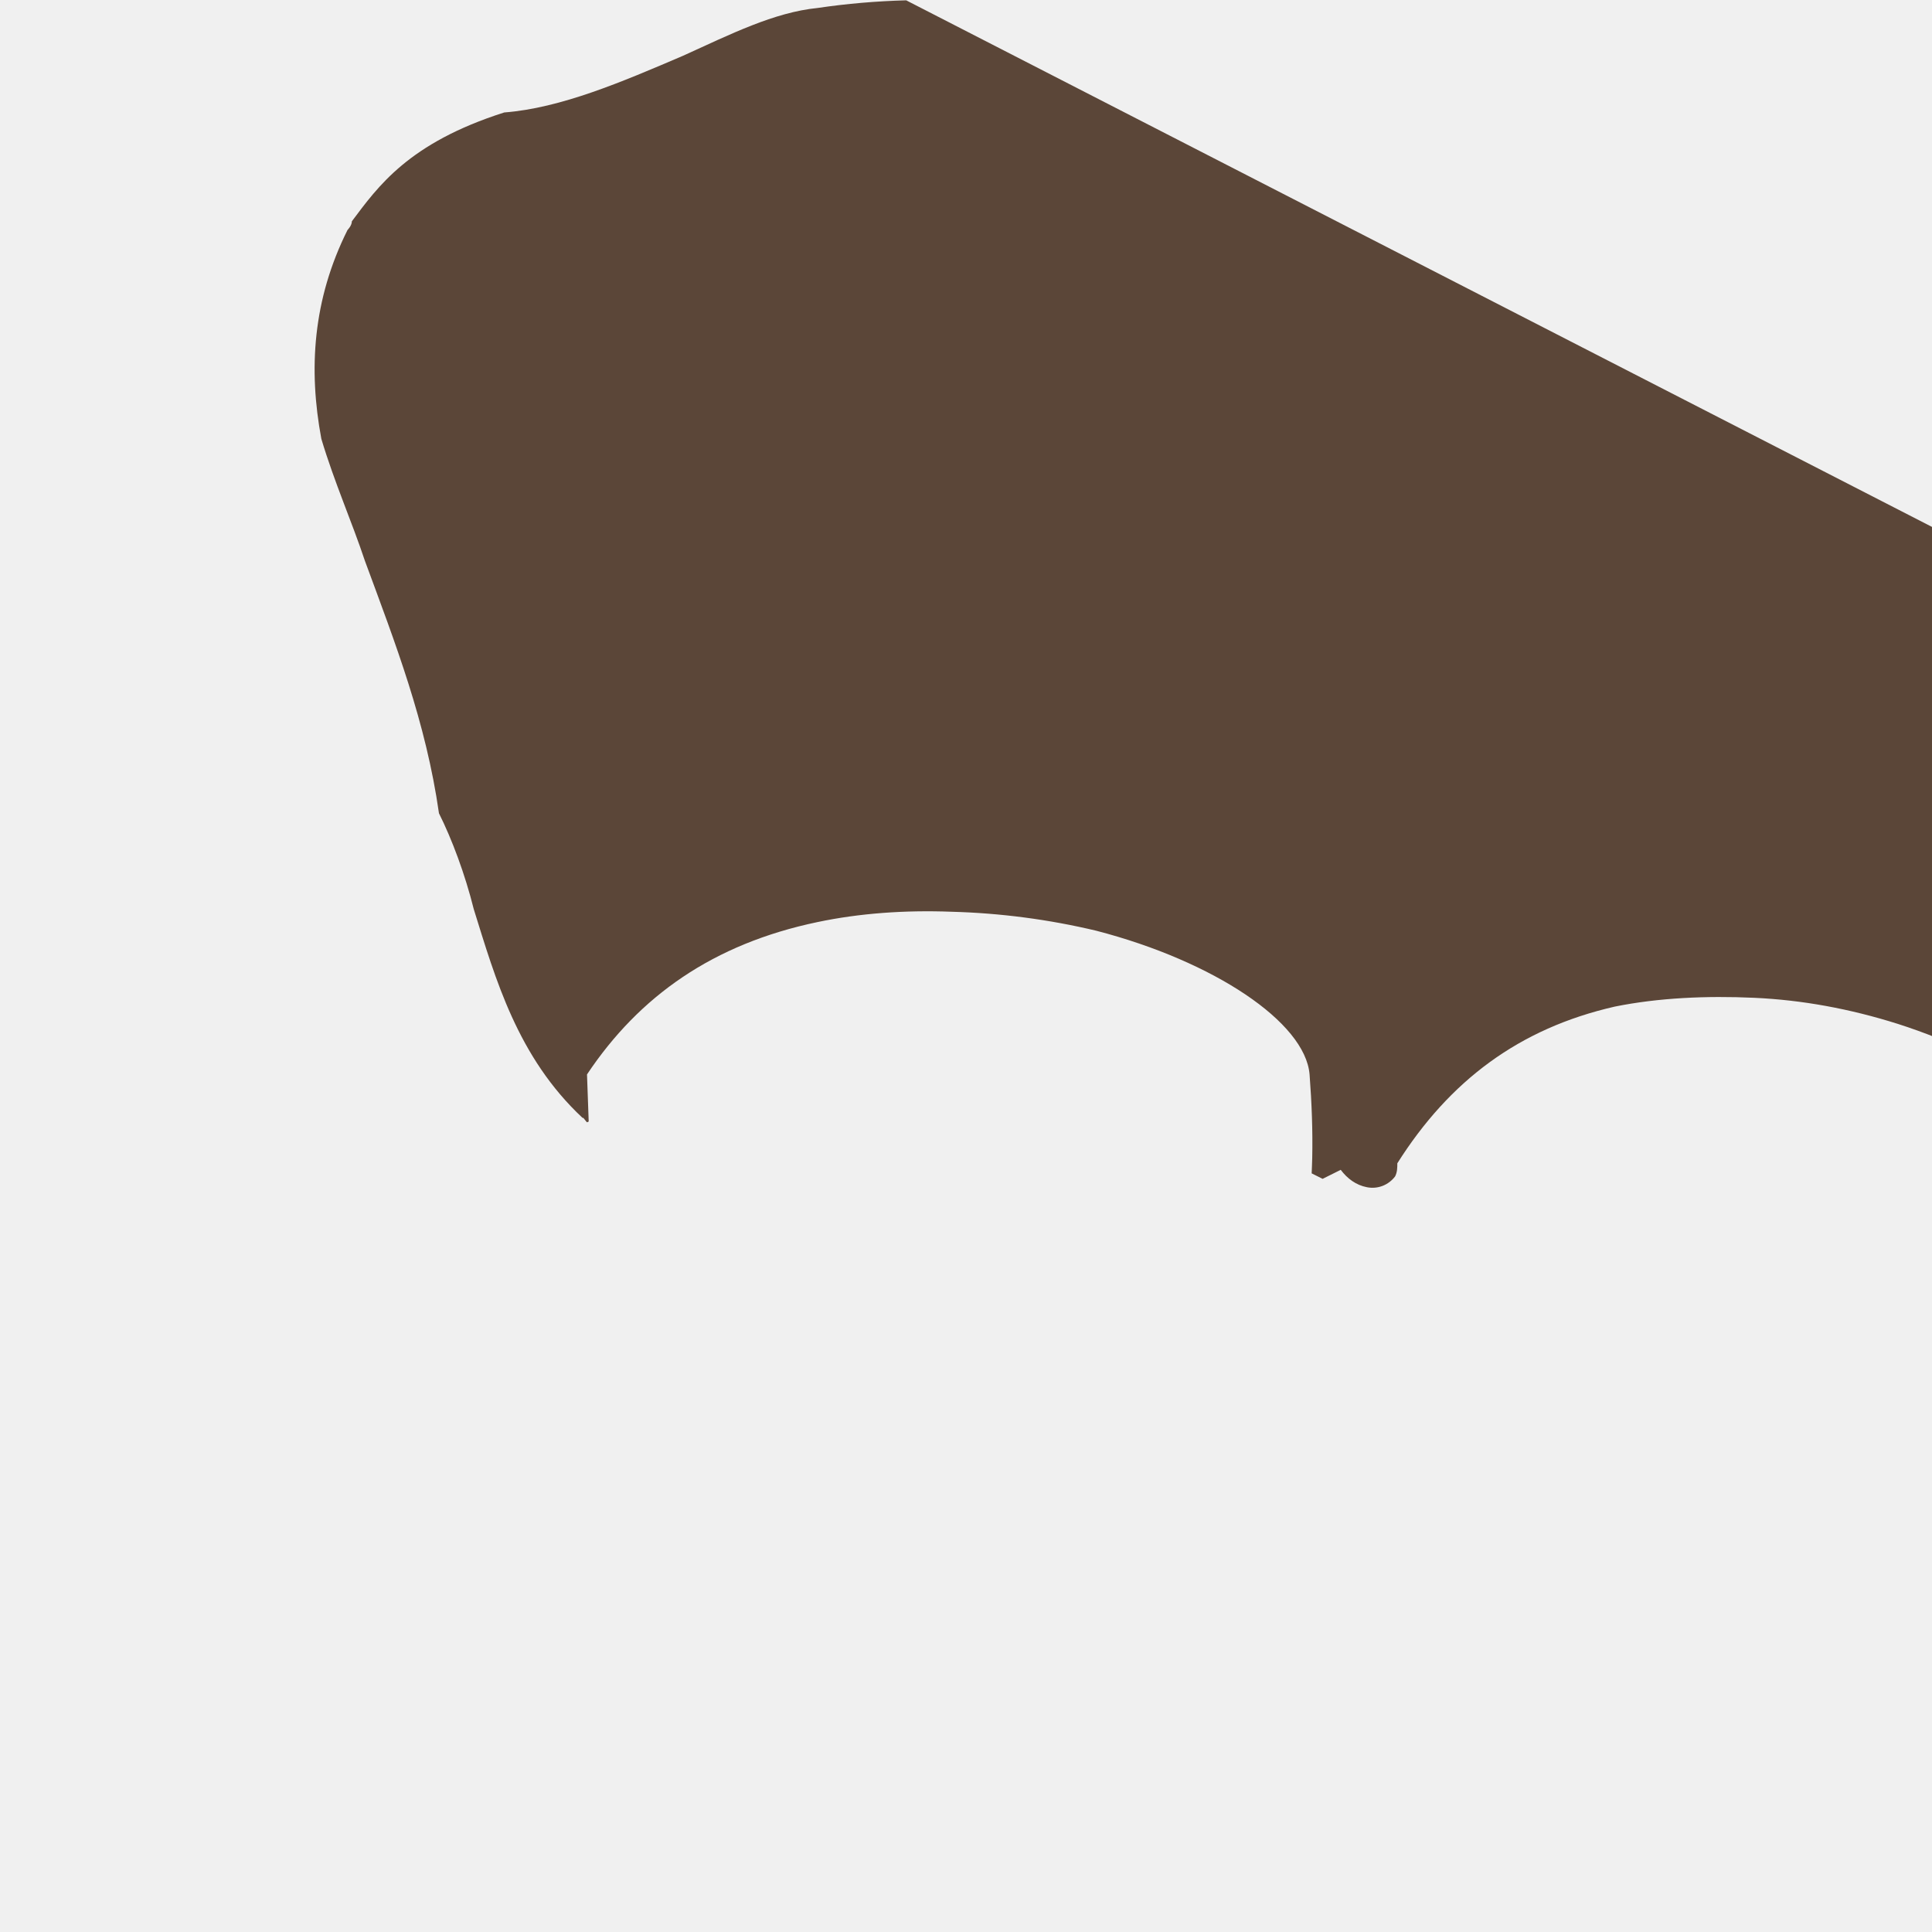
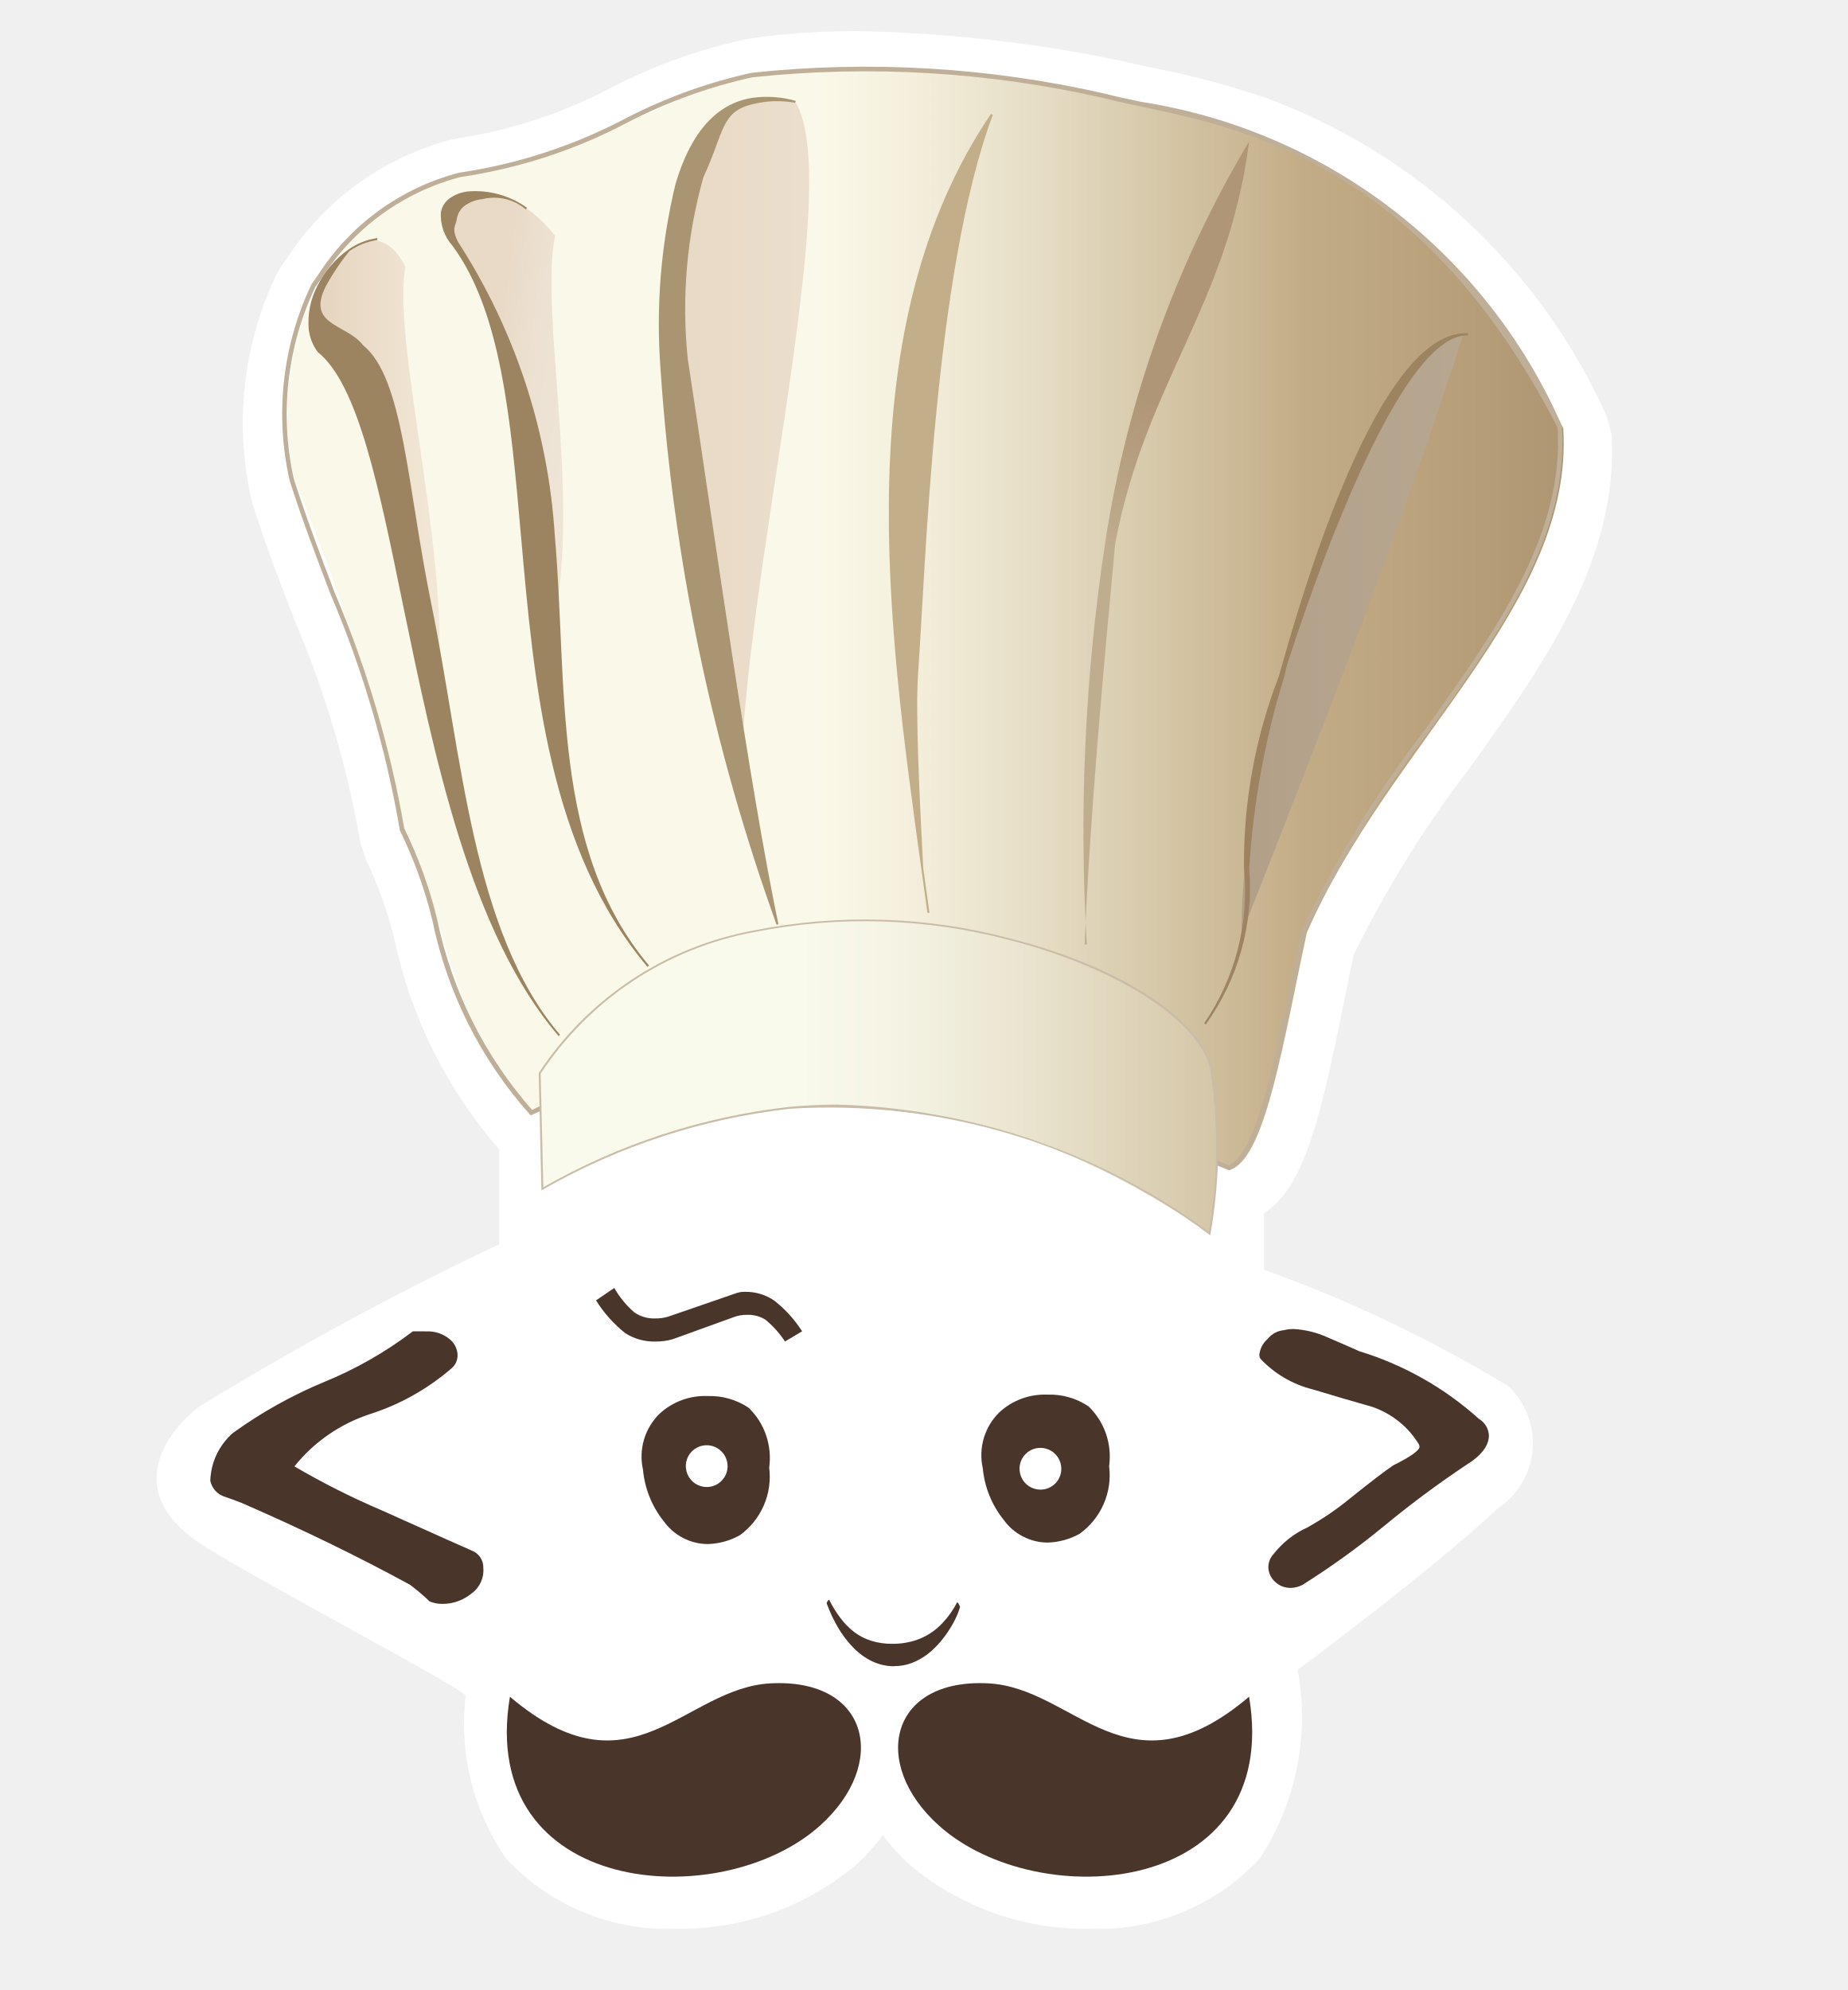
- <svg xmlns="http://www.w3.org/2000/svg" viewBox="0 0 24 24" width="20" height="20">
-   <path fill="#5B4638" d="M11.257.004c-.37.01-.735.041-1.1.095C9.616.153 9.077.424 8.482.694c-.757.324-1.515.649-2.218.703-1.19.379-1.568.919-1.893 1.352 0 .054-.054.108-.054.108-.432.865-.487 1.73-.325 2.595.162.541.379 1.028.541 1.515.379 1.027.758 2.001.92 3.136.162.324.324.757.432 1.19.27.865.542 1.838 1.353 2.595l.006-.003c.018.018.03.039.048.057.007-.004.014-.006.021-.01l-.021-.585c.649-.973 1.567-1.622 2.865-1.893.519-.109 1.081-.15 1.663-.128a8.773 8.773 0 0 1 1.799.236c1.46.379 2.595 1.136 2.649 1.785.027.355.04.695.033 1.036-.001.064-.005.129-.007.193l.136.068c.075-.037.15-.075.225-.112.082.109.19.19.325.216.135.027.27-.027.351-.135.027-.054.027-.108.027-.162.649-1.027 1.514-1.676 2.703-1.947.541-.109 1.135-.136 1.73-.109.595.027 1.189.136 1.784.324 1.352.433 2.379 1.19 2.379 1.838.027.351.027.676 0 1.027 0 .054-.027.108-.027.162l.135.054c.054-.027.135-.054.189-.081.082.108.189.189.325.216.135.027.27-.027.351-.135.027-.054.027-.108.027-.162.595-1.081 1.46-1.784 2.595-2.054.54-.108 1.135-.135 1.73-.108.594.027 1.189.135 1.784.324 1.351.433 2.378 1.19 2.378 1.838.027.352.027.676 0 1.028 0 .054-.027.108-.027.162l.135.054c.054-.027.135-.054.189-.081.081.108.189.189.324.216.135.027.27-.027.352-.135.027-.054.027-.108.027-.162.594-1.081 1.459-1.784 2.594-2.054.541-.108 1.136-.135 1.73-.108.595.027 1.19.135 1.784.324 1.352.433 2.379 1.19 2.379 1.838.027.352.027.676 0 1.028 0 .054-.027.108-.027.162l.135.054c.054-.027.135-.054.19-.081.081.108.189.189.324.216.135.027.27-.027.351-.135.027-.054.027-.108.027-.162" />
+ <svg xmlns="http://www.w3.org/2000/svg" width="52" height="56" viewBox="15.5 9.5 23 32" fill="none">
+   <path d="M36.406 31.794C35.161 31.038 33.843 30.41 32.472 29.919V29.009C33.122 28.588 33.372 27.509 33.76 25.602C33.81 25.356 33.86 25.102 33.915 24.853C34.437 23.791 35.063 22.783 35.784 21.844C36.965 20.194 38.184 18.489 38.061 16.479L37.98 16.184C37.454 15.015 36.701 13.963 35.765 13.088C34.829 12.212 33.729 11.531 32.528 11.084C31.928 10.877 31.314 10.713 30.69 10.593C30.481 10.549 30.301 10.511 30.15 10.472L30.097 10.462C28.73 10.182 27.34 10.027 25.944 10C25.358 9.998 24.773 10.038 24.193 10.12C23.425 10.28 22.683 10.543 21.986 10.903C21.228 11.306 20.408 11.58 19.56 11.716L19.377 11.752C18.294 12.041 17.358 12.724 16.751 13.666L16.659 13.795L16.585 13.922C16.052 15.043 15.911 16.311 16.185 17.522L16.201 17.583C16.401 18.227 16.643 18.852 16.874 19.457C17.369 20.614 17.728 21.824 17.942 23.064L18.032 23.332C18.229 23.745 18.383 24.177 18.491 24.622C18.757 25.867 19.335 27.023 20.172 27.982V28.082V29.508C18.521 30.289 16.914 31.159 15.357 32.114C14.809 32.521 14.091 33.514 15.407 34.349C16.418 34.99 19.642 36.673 19.632 36.77C19.523 37.692 19.754 38.622 20.282 39.385C20.631 39.76 21.056 40.056 21.53 40.251C22.003 40.446 22.513 40.536 23.025 40.515C24.069 40.53 25.084 40.172 25.888 39.506C26.057 39.356 26.209 39.189 26.342 39.006C26.475 39.188 26.628 39.356 26.797 39.506C27.601 40.172 28.616 40.53 29.66 40.515C30.172 40.536 30.682 40.446 31.155 40.251C31.629 40.056 32.055 39.76 32.403 39.385C32.99 38.49 33.208 37.404 33.013 36.352C33.013 36.352 35.197 34.732 36.221 33.764C36.381 33.66 36.515 33.522 36.614 33.359C36.712 33.196 36.773 33.013 36.791 32.824C36.808 32.634 36.783 32.443 36.716 32.265C36.65 32.086 36.544 31.925 36.406 31.794Z" fill="white" />
+   <path d="M34.004 31.228C34.716 31.445 35.373 31.816 35.926 32.314C35.974 32.342 36.013 32.381 36.042 32.428C36.07 32.475 36.087 32.528 36.089 32.583C36.089 32.75 35.964 32.911 35.714 33.064C35.259 33.368 34.819 33.695 34.397 34.044C33.982 34.385 33.545 34.7 33.09 34.986C33.031 35.017 32.965 35.033 32.898 35.034C32.805 35.035 32.715 34.999 32.648 34.934C32.615 34.904 32.588 34.868 32.57 34.827C32.552 34.787 32.542 34.743 32.542 34.698C32.543 34.619 32.574 34.544 32.628 34.487C32.771 34.305 32.955 34.16 33.166 34.064C33.411 33.928 33.642 33.771 33.858 33.593C34.191 33.326 34.422 33.15 34.55 33.064C34.832 32.923 34.973 32.823 34.973 32.764C34.973 32.751 34.969 32.738 34.963 32.726C34.79 32.44 34.521 32.226 34.204 32.12C33.89 32.031 33.573 31.938 33.252 31.841C32.932 31.761 32.642 31.591 32.416 31.351C32.403 31.331 32.396 31.308 32.397 31.284C32.408 31.185 32.456 31.094 32.532 31.029C32.564 30.99 32.603 30.957 32.647 30.933C32.692 30.909 32.741 30.895 32.791 30.89C32.841 30.877 32.893 30.871 32.945 30.871C33.135 30.881 33.32 30.926 33.493 31.005C33.66 31.076 33.83 31.15 34.003 31.227L34.004 31.228ZM19.003 30.909C19.133 30.904 19.261 30.945 19.363 31.025C19.405 31.056 19.44 31.097 19.464 31.143C19.488 31.19 19.501 31.241 19.502 31.294C19.502 31.331 19.494 31.368 19.48 31.403C19.465 31.437 19.443 31.468 19.416 31.494C19.034 31.826 18.59 32.078 18.109 32.234C17.624 32.389 17.196 32.683 16.878 33.08C17.334 33.347 17.805 33.584 18.291 33.791C19.22 34.208 19.701 34.422 19.733 34.435C19.789 34.457 19.836 34.495 19.869 34.545C19.902 34.595 19.918 34.654 19.916 34.714C19.923 34.792 19.909 34.871 19.876 34.943C19.843 35.014 19.793 35.076 19.729 35.122C19.595 35.233 19.427 35.293 19.253 35.291C19.184 35.291 19.117 35.278 19.053 35.252C18.953 35.156 18.848 35.066 18.736 34.983C17.89 34.522 16.986 34.083 16.025 33.666C15.925 33.628 15.833 33.592 15.737 33.561C15.684 33.541 15.636 33.507 15.599 33.463C15.562 33.419 15.537 33.367 15.525 33.311C15.53 33.165 15.564 33.021 15.627 32.888C15.69 32.756 15.78 32.638 15.89 32.542C16.344 32.214 16.834 31.94 17.351 31.725C17.862 31.517 18.344 31.242 18.783 30.908L19.003 30.909Z" fill="#4A352A" />
+   <path d="M25.041 30.904C24.921 30.718 24.772 30.553 24.598 30.416C24.459 30.32 24.294 30.27 24.125 30.273C24.069 30.271 24.012 30.282 23.96 30.303L22.893 30.671C22.825 30.692 22.754 30.702 22.683 30.701C22.561 30.706 22.441 30.671 22.341 30.601C22.214 30.489 22.106 30.358 22.022 30.211L21.729 30.411C21.855 30.613 22.015 30.792 22.202 30.94C22.351 31.034 22.526 31.08 22.702 31.072C22.791 31.072 22.88 31.059 22.965 31.034L23.941 30.681C24.008 30.655 24.08 30.643 24.152 30.643C24.258 30.638 24.362 30.665 24.452 30.72C24.575 30.821 24.681 30.939 24.768 31.072L25.046 30.906" fill="#4A352A" />
+   <path fill-rule="evenodd" clip-rule="evenodd" d="M32.232 36.784C32.767 39.984 28.852 40.295 27.246 38.858C26.136 37.865 26.446 36.485 28.04 36.569C29.44 36.643 30.269 38.45 32.232 36.784Z" fill="#4A352A" />
+   <path fill-rule="evenodd" clip-rule="evenodd" d="M20.344 36.784C19.809 39.984 23.724 40.295 25.33 38.858C26.44 37.865 26.13 36.485 24.536 36.569C23.136 36.643 22.307 38.45 20.344 36.784Z" fill="#4A352A" />
+   <path d="M24.184 32.138C23.989 32.007 23.758 31.941 23.523 31.949C23.239 31.938 22.961 32.039 22.752 32.232C22.634 32.347 22.548 32.489 22.501 32.647C22.454 32.805 22.448 32.972 22.484 33.132C22.512 33.438 22.629 33.728 22.822 33.967C22.902 34.078 23.007 34.168 23.129 34.231C23.25 34.294 23.385 34.328 23.522 34.329C23.704 34.325 23.883 34.276 24.042 34.187C24.211 34.065 24.344 33.899 24.427 33.708C24.51 33.517 24.54 33.307 24.514 33.1C24.538 32.925 24.521 32.747 24.464 32.58C24.407 32.412 24.311 32.261 24.184 32.138ZM23.509 33.412C23.442 33.412 23.378 33.392 23.322 33.355C23.267 33.318 23.224 33.266 23.199 33.205C23.173 33.143 23.166 33.076 23.179 33.01C23.192 32.945 23.224 32.885 23.271 32.838C23.318 32.791 23.378 32.759 23.443 32.746C23.509 32.733 23.576 32.74 23.638 32.766C23.699 32.791 23.751 32.834 23.788 32.889C23.825 32.945 23.845 33.01 23.845 33.076C23.845 33.164 23.81 33.249 23.748 33.312C23.686 33.375 23.601 33.411 23.513 33.412H23.509Z" fill="#4A352A" />
+   <path d="M26.528 36.292C26.625 36.292 26.721 36.275 26.811 36.24C26.898 36.206 26.98 36.16 27.055 36.104C27.128 36.047 27.195 35.984 27.255 35.914C27.313 35.848 27.366 35.777 27.413 35.702C27.454 35.638 27.491 35.571 27.523 35.502C27.548 35.449 27.568 35.394 27.583 35.338C27.58 35.328 27.576 35.317 27.57 35.308C27.565 35.297 27.558 35.287 27.551 35.277C27.544 35.269 27.539 35.265 27.536 35.266C27.463 35.408 27.367 35.537 27.252 35.648C27.151 35.743 27.032 35.817 26.902 35.865C26.77 35.912 26.63 35.935 26.489 35.933C26.373 35.934 26.258 35.917 26.148 35.882C26.05 35.851 25.958 35.803 25.876 35.74C25.793 35.675 25.72 35.6 25.657 35.515C25.589 35.424 25.529 35.327 25.478 35.225C25.478 35.225 25.47 35.225 25.463 35.235C25.456 35.243 25.449 35.252 25.444 35.262C25.441 35.269 25.439 35.276 25.439 35.284C25.488 35.419 25.549 35.549 25.622 35.673C25.69 35.789 25.772 35.897 25.866 35.994C25.953 36.084 26.054 36.158 26.166 36.213C26.278 36.266 26.4 36.294 26.524 36.294" fill="#4A352A" />
+   <path d="M29.65 32.115C29.455 31.984 29.224 31.918 28.989 31.926C28.704 31.915 28.427 32.016 28.217 32.209C28.099 32.324 28.013 32.467 27.966 32.624C27.919 32.782 27.913 32.949 27.949 33.109C27.977 33.414 28.095 33.705 28.288 33.943C28.368 34.054 28.473 34.145 28.595 34.207C28.716 34.27 28.851 34.304 28.988 34.305C29.17 34.301 29.349 34.252 29.508 34.163C29.677 34.041 29.81 33.876 29.893 33.685C29.977 33.494 30.007 33.284 29.981 33.077C30.005 32.902 29.988 32.724 29.931 32.556C29.873 32.389 29.777 32.238 29.65 32.115ZM28.876 33.454C28.809 33.454 28.745 33.434 28.689 33.397C28.634 33.361 28.591 33.308 28.566 33.247C28.54 33.185 28.534 33.118 28.546 33.052C28.559 32.987 28.591 32.927 28.638 32.88C28.685 32.833 28.745 32.801 28.81 32.788C28.876 32.776 28.943 32.782 29.005 32.808C29.066 32.833 29.118 32.876 29.155 32.931C29.192 32.987 29.212 33.051 29.212 33.118C29.212 33.207 29.177 33.293 29.114 33.356C29.051 33.419 28.965 33.454 28.876 33.454Z" fill="#4A352A" />
+   <path d="M31.961 28.297C32.508 28.058 32.789 26.214 33.161 24.497C34.491 21.455 37.461 19.216 37.285 16.386C34.839 11.612 31.429 11.442 29.966 11.062C28.105 10.64 26.188 10.526 24.29 10.724C22.945 10.924 21.201 12.216 19.59 12.324C18.604 12.587 17.76 13.226 17.239 14.104C16.772 15.076 16.647 16.178 16.884 17.23C17.639 19.047 18.233 20.927 18.657 22.848C19.278 23.948 19.322 26.016 20.741 27.41C25.088 25.34 28.639 26.946 31.961 28.297Z" fill="url(#paint0_linear_10_92)" />
+   <path d="M31.91 28.319L31.504 28.153C28.242 26.821 24.868 25.443 20.704 27.425L20.68 27.436L20.662 27.418C19.873 26.534 19.333 25.456 19.096 24.295C18.974 23.795 18.798 23.31 18.571 22.848V22.835C18.348 21.537 17.976 20.269 17.46 19.057C17.232 18.457 16.996 17.845 16.799 17.219C16.561 16.158 16.686 15.048 17.155 14.067L17.255 13.926C17.778 13.11 18.589 12.521 19.527 12.277C20.467 12.139 21.376 11.842 22.215 11.398C22.854 11.069 23.532 10.824 24.234 10.67C26.136 10.467 28.058 10.582 29.922 11.008C30.091 11.052 30.28 11.092 30.498 11.138C31.973 11.368 33.366 11.966 34.549 12.877C35.732 13.788 36.666 14.982 37.264 16.35V16.365C37.374 18.125 36.276 19.658 35.114 21.281C34.347 22.28 33.687 23.357 33.144 24.493C33.087 24.763 33.029 25.043 32.973 25.32C32.668 26.815 32.404 28.106 31.928 28.314L31.91 28.319ZM24.938 26.357C27.228 26.494 29.469 27.081 31.532 28.085L31.909 28.239C32.342 28.025 32.609 26.703 32.898 25.305C32.955 25.028 33.012 24.748 33.071 24.47C33.618 23.326 34.284 22.243 35.057 21.238C36.21 19.628 37.299 18.108 37.194 16.377C35.043 12.177 32.188 11.57 30.482 11.21C30.263 11.164 30.073 11.124 29.905 11.08C28.05 10.656 26.137 10.542 24.244 10.743C23.549 10.896 22.877 11.139 22.244 11.465C21.401 11.911 20.488 12.21 19.544 12.348C18.624 12.59 17.83 13.17 17.318 13.972L17.218 14.107C16.758 15.072 16.636 16.164 16.87 17.207C17.07 17.828 17.301 18.443 17.529 19.038C18.045 20.251 18.419 21.519 18.644 22.818C18.872 23.283 19.049 23.772 19.172 24.275C19.405 25.415 19.932 26.474 20.7 27.348C22.02 26.702 23.469 26.363 24.938 26.357Z" fill="#BFAF98" />
+   <path fill-rule="evenodd" clip-rule="evenodd" d="M20.869 28.617C22.436 27.786 26.352 25.73 31.599 29.335C31.747 28.498 31.762 27.642 31.644 26.8C31.496 24.8 23.665 22.356 20.825 26.758L20.869 28.616" fill="url(#paint1_linear_10_92)" />
+   <path d="M31.607 29.363L31.587 29.349C29.654 27.897 27.266 27.18 24.852 27.329C23.451 27.485 22.096 27.928 20.873 28.629L20.85 28.641V28.615L20.807 26.755C21.199 26.159 21.707 25.648 22.302 25.254C22.896 24.86 23.565 24.591 24.266 24.462C25.63 24.19 27.038 24.233 28.382 24.589C30.248 25.064 31.594 25.976 31.656 26.805C31.774 27.648 31.759 28.505 31.611 29.344L31.607 29.363ZM25.622 27.263C27.772 27.321 29.852 28.035 31.584 29.309C31.727 28.481 31.741 27.636 31.624 26.804C31.565 26.004 30.198 25.08 28.374 24.615C27.035 24.261 25.633 24.218 24.274 24.488C23.578 24.616 22.914 24.884 22.323 25.275C21.733 25.666 21.228 26.173 20.838 26.764L20.881 28.592C22.101 27.894 23.452 27.453 24.849 27.298C25.108 27.274 25.367 27.262 25.625 27.262L25.622 27.263Z" fill="#C9BDA9" />
+   <path fill-rule="evenodd" clip-rule="evenodd" d="M18.664 13.79C18.423 15.007 19.5 18.85 19.14 20.868C18.75 19.446 18.472 17.995 18.308 16.53C18.065 15.851 17.724 15.211 17.297 14.63C16.973 14.33 18.037 12.577 18.663 13.788" fill="url(#paint2_linear_10_92)" />
+   <path d="M21.123 26.161V26.155C19.703 24.494 19.123 21.634 18.623 19.222C18.232 17.308 17.898 15.677 17.254 15.162C17.175 15.056 17.125 14.932 17.109 14.801C17.086 14.557 17.135 14.311 17.25 14.094C17.365 13.863 17.535 13.663 17.745 13.514C17.883 13.416 18.043 13.352 18.21 13.329V13.361C18.048 13.383 17.893 13.445 17.76 13.54C17.617 13.717 17.49 13.907 17.381 14.107C17.065 14.738 17.72 14.707 17.981 15.051C18.634 15.575 18.688 17.299 19.081 19.218C19.574 21.626 19.733 24.482 21.147 26.136V26.142L21.121 26.163" fill="#9C8461" />
+   <path fill-rule="evenodd" clip-rule="evenodd" d="M21.069 13.291C20.828 14.509 21.445 17.302 21.085 19.321C20.695 17.899 20.417 16.448 20.253 14.983C19.926 14.274 19.535 13.465 19.306 13.046C19.106 12.672 20.18 12.163 21.069 13.291Z" fill="url(#paint3_linear_10_92)" />
+   <path d="M20.599 12.867C20.504 12.786 20.391 12.728 20.269 12.7C20.147 12.671 20.02 12.672 19.899 12.702C19.801 12.712 19.707 12.747 19.625 12.802C19.555 12.851 19.507 12.926 19.492 13.01C19.478 13.137 19.392 13.159 19.511 13.393C20.426 14.808 20.961 16.434 21.066 18.116C21.277 20.506 21 23.152 22.582 25.027L22.556 25.047C20.967 23.164 20.733 20.512 20.522 18.118C20.356 16.237 20.204 14.518 19.422 13.454C19.356 13.381 19.305 13.295 19.273 13.202C19.241 13.109 19.227 13.01 19.234 12.912C19.251 12.82 19.303 12.739 19.38 12.685C19.467 12.626 19.567 12.589 19.671 12.578C20.008 12.551 20.344 12.644 20.619 12.841L20.599 12.867Z" fill="#9C8461" />
+   <path d="M24.941 11.153C25.672 12.375 24.328 17.867 24.091 21.322C24.071 21.611 21.491 9.922 24.941 11.153Z" fill="url(#paint4_linear_10_92)" />
+   <path d="M24.634 24.373C23.6 21.503 22.972 18.503 22.768 15.459C22.689 14.453 22.77 13.44 23.007 12.459C23.238 11.675 23.639 11.159 24.259 11.071C24.488 11.042 24.72 11.059 24.941 11.122L24.932 11.153C24.707 11.112 24.477 11.119 24.255 11.174C23.735 11.291 23.796 11.616 23.455 12.352C23.189 13.297 23.103 14.284 23.203 15.261C23.646 18.161 24.191 22.113 24.662 24.361L24.63 24.372" fill="#AA9572" />
+   <path d="M27.06 24.184C27.028 23.95 26.995 23.709 26.96 23.465C26.418 19.554 25.754 14.765 28.081 11.331L28.11 11.348C27.157 13.892 27.026 18.739 26.91 20.303C26.861 20.979 26.939 22.427 26.991 23.46L27.091 24.179H27.057" fill="#C3AE8A" />
+   <path d="M29.587 24.691C29.669 22.663 29.887 20.291 30.079 18.24C30.567 15.65 31.886 14.423 32.229 11.804L32.235 11.771C31.048 13.757 30.26 15.956 29.915 18.244C29.592 20.376 29.494 22.536 29.622 24.688H29.587" fill="url(#paint5_linear_10_92)" />
+   <path d="M35.678 14.878C34.629 18.129 33.378 21.307 32.109 24.522C32.142 20.265 34.426 15.142 35.678 14.878Z" fill="url(#paint6_linear_10_92)" />
+   <path d="M31.509 25.956C32.01 25.227 32.237 24.344 32.15 23.463C32.139 22.409 32.329 21.363 32.709 20.38C32.721 20.342 32.74 20.274 32.766 20.18C33.073 19.104 34.309 14.78 35.752 14.86V14.893C34.621 14.85 33.184 19.127 32.843 20.193C32.817 20.283 32.811 20.339 32.797 20.381C32.488 21.381 32.3 22.415 32.234 23.46C32.307 24.355 32.059 25.246 31.534 25.974L31.509 25.952" fill="#9C8461" />
+   <defs>
+     <filter id="filter0_d_10_92" x="1" y="1" width="50" height="50" filterUnits="userSpaceOnUse" color-interpolation-filters="sRGB">
+       <feFlood flood-opacity="0" result="BackgroundImageFix" />
+       <feColorMatrix in="SourceAlpha" type="matrix" values="0 0 0 0 0 0 0 0 0 0 0 0 0 0 0 0 0 0 127 0" result="hardAlpha" />
+       <feOffset dy="1" />
+       <feGaussianBlur stdDeviation="1" />
+       <feColorMatrix type="matrix" values="0 0 0 0 0 0 0 0 0 0 0 0 0 0 0 0 0 0 0.1 0" />
+       <feBlend mode="normal" in2="BackgroundImageFix" result="effect1_dropShadow_10_92" />
+       <feBlend mode="normal" in="SourceGraphic" in2="effect1_dropShadow_10_92" result="shape" />
+     </filter>
+     <linearGradient id="paint0_linear_10_92" x1="16.767" y1="19.463" x2="37.293" y2="19.463" gradientUnits="userSpaceOnUse">
+       <stop offset="0.04" stop-color="#FAF8E8" />
+       <stop offset="0.418" stop-color="#FAF8E8" />
+       <stop offset="0.485" stop-color="#F4F0DD" />
+       <stop offset="0.599" stop-color="#E4DBC2" />
+       <stop offset="0.747" stop-color="#CBB895" />
+       <stop offset="0.797" stop-color="#C2AC85" />
+       <stop offset="1" stop-color="#AF9672" />
+     </linearGradient>
+     <linearGradient id="paint1_linear_10_92" x1="20.837" y1="26.793" x2="31.722" y2="26.793" gradientUnits="userSpaceOnUse">
+       <stop stop-color="#F9F9EC" />
+       <stop offset="0.053" stop-color="#F9F9EC" />
+       <stop offset="0.384" stop-color="#F9F9EC" />
+       <stop offset="0.514" stop-color="#F5F4E5" />
+       <stop offset="0.709" stop-color="#EAE5D0" />
+       <stop offset="0.944" stop-color="#D9CCAF" />
+       <stop offset="0.999" stop-color="#D4C6A6" />
+     </linearGradient>
+     <linearGradient id="paint2_linear_10_92" x1="17.237" y1="17.117" x2="19.214" y2="17.117" gradientUnits="userSpaceOnUse">
+       <stop stop-color="#E5D4BF" />
+       <stop offset="1" stop-color="#F2E8D7" />
+     </linearGradient>
+     <linearGradient id="paint3_linear_10_92" x1="20.163" y1="14.973" x2="21.419" y2="15.122" gradientUnits="userSpaceOnUse">
+       <stop stop-color="#E9DAC7" />
+       <stop offset="0.494" stop-color="#ECE1D2" />
+       <stop offset="1" stop-color="#EEE5D7" />
+     </linearGradient>
+     <linearGradient id="paint4_linear_10_92" x1="23.146" y1="16.195" x2="25.157" y2="16.195" gradientUnits="userSpaceOnUse">
+       <stop stop-color="#E9DAC7" />
+       <stop offset="1" stop-color="#EBDECC" />
+     </linearGradient>
+     <linearGradient id="paint5_linear_10_92" x1="30.923" y1="16.06" x2="29.888" y2="18.261" gradientUnits="userSpaceOnUse">
+       <stop stop-color="#AF9677" />
+       <stop offset="1" stop-color="#BFAD8F" />
+     </linearGradient>
+     <linearGradient id="paint6_linear_10_92" x1="32.109" y1="19.7" x2="35.678" y2="19.7" gradientUnits="userSpaceOnUse">
+       <stop stop-color="#B29F88" />
+       <stop offset="0.255" stop-color="#B4A28B" />
+       <stop offset="1" stop-color="#B8A790" />
+     </linearGradient>
+   </defs>
</svg>
